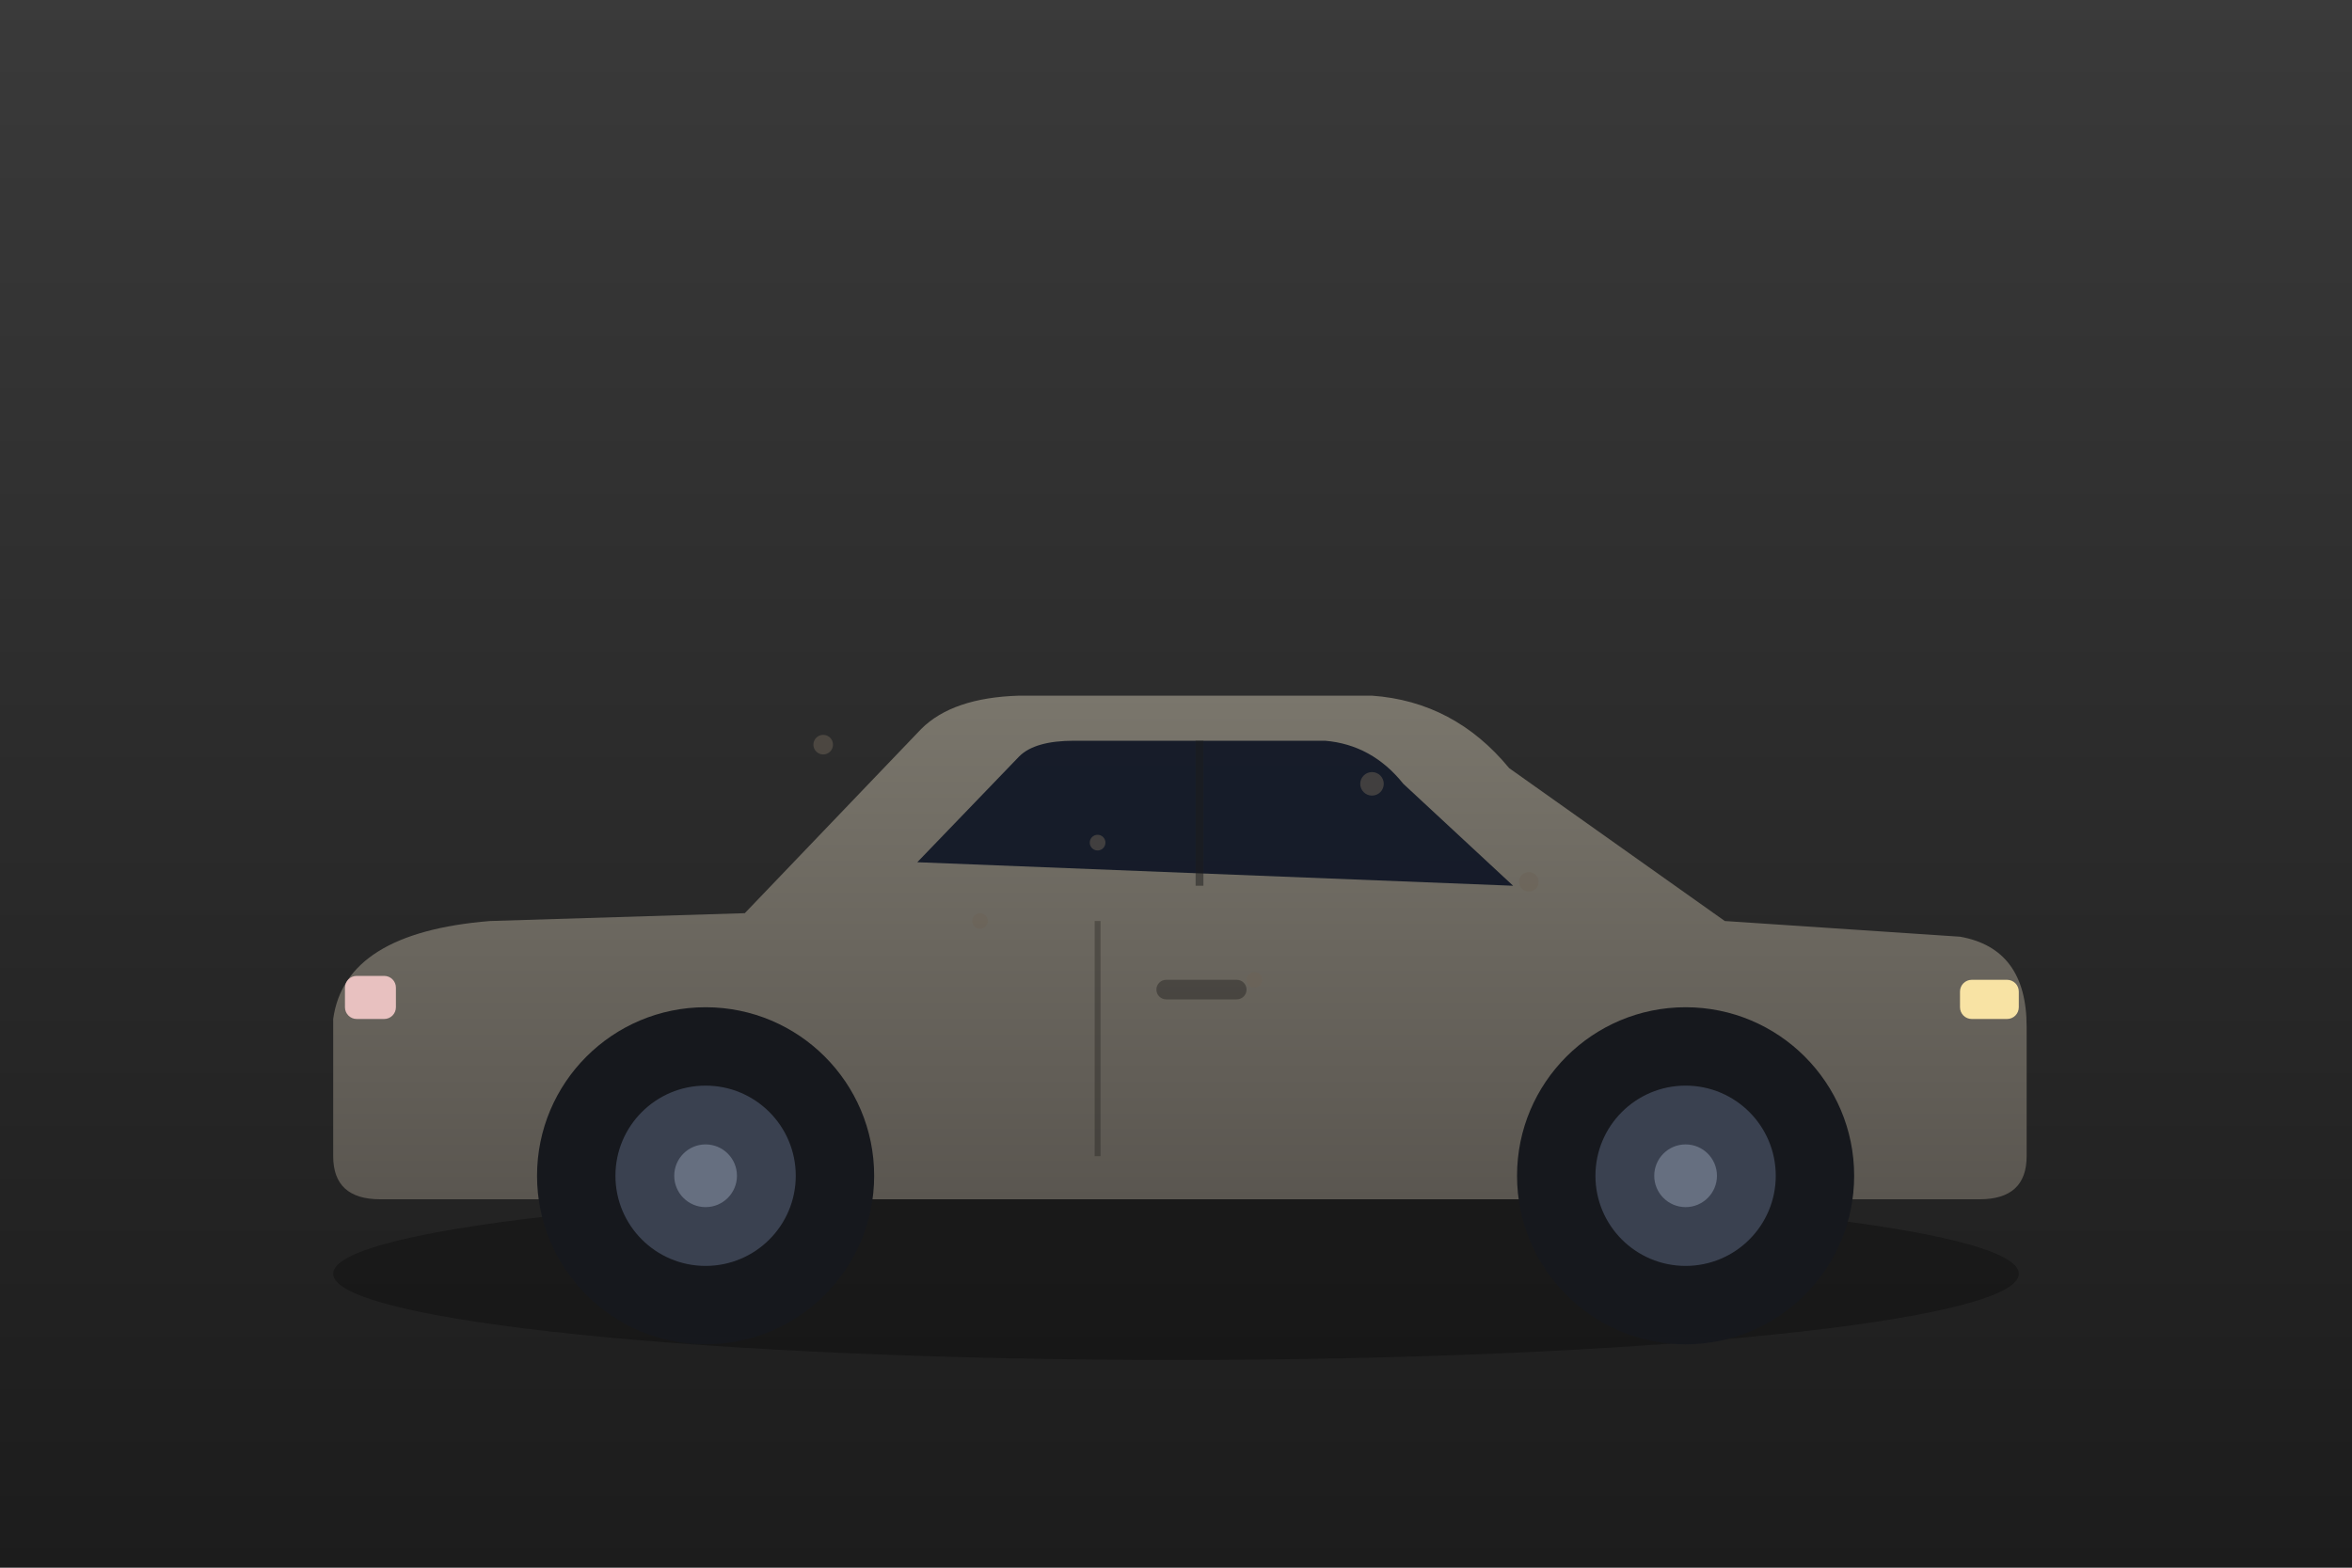
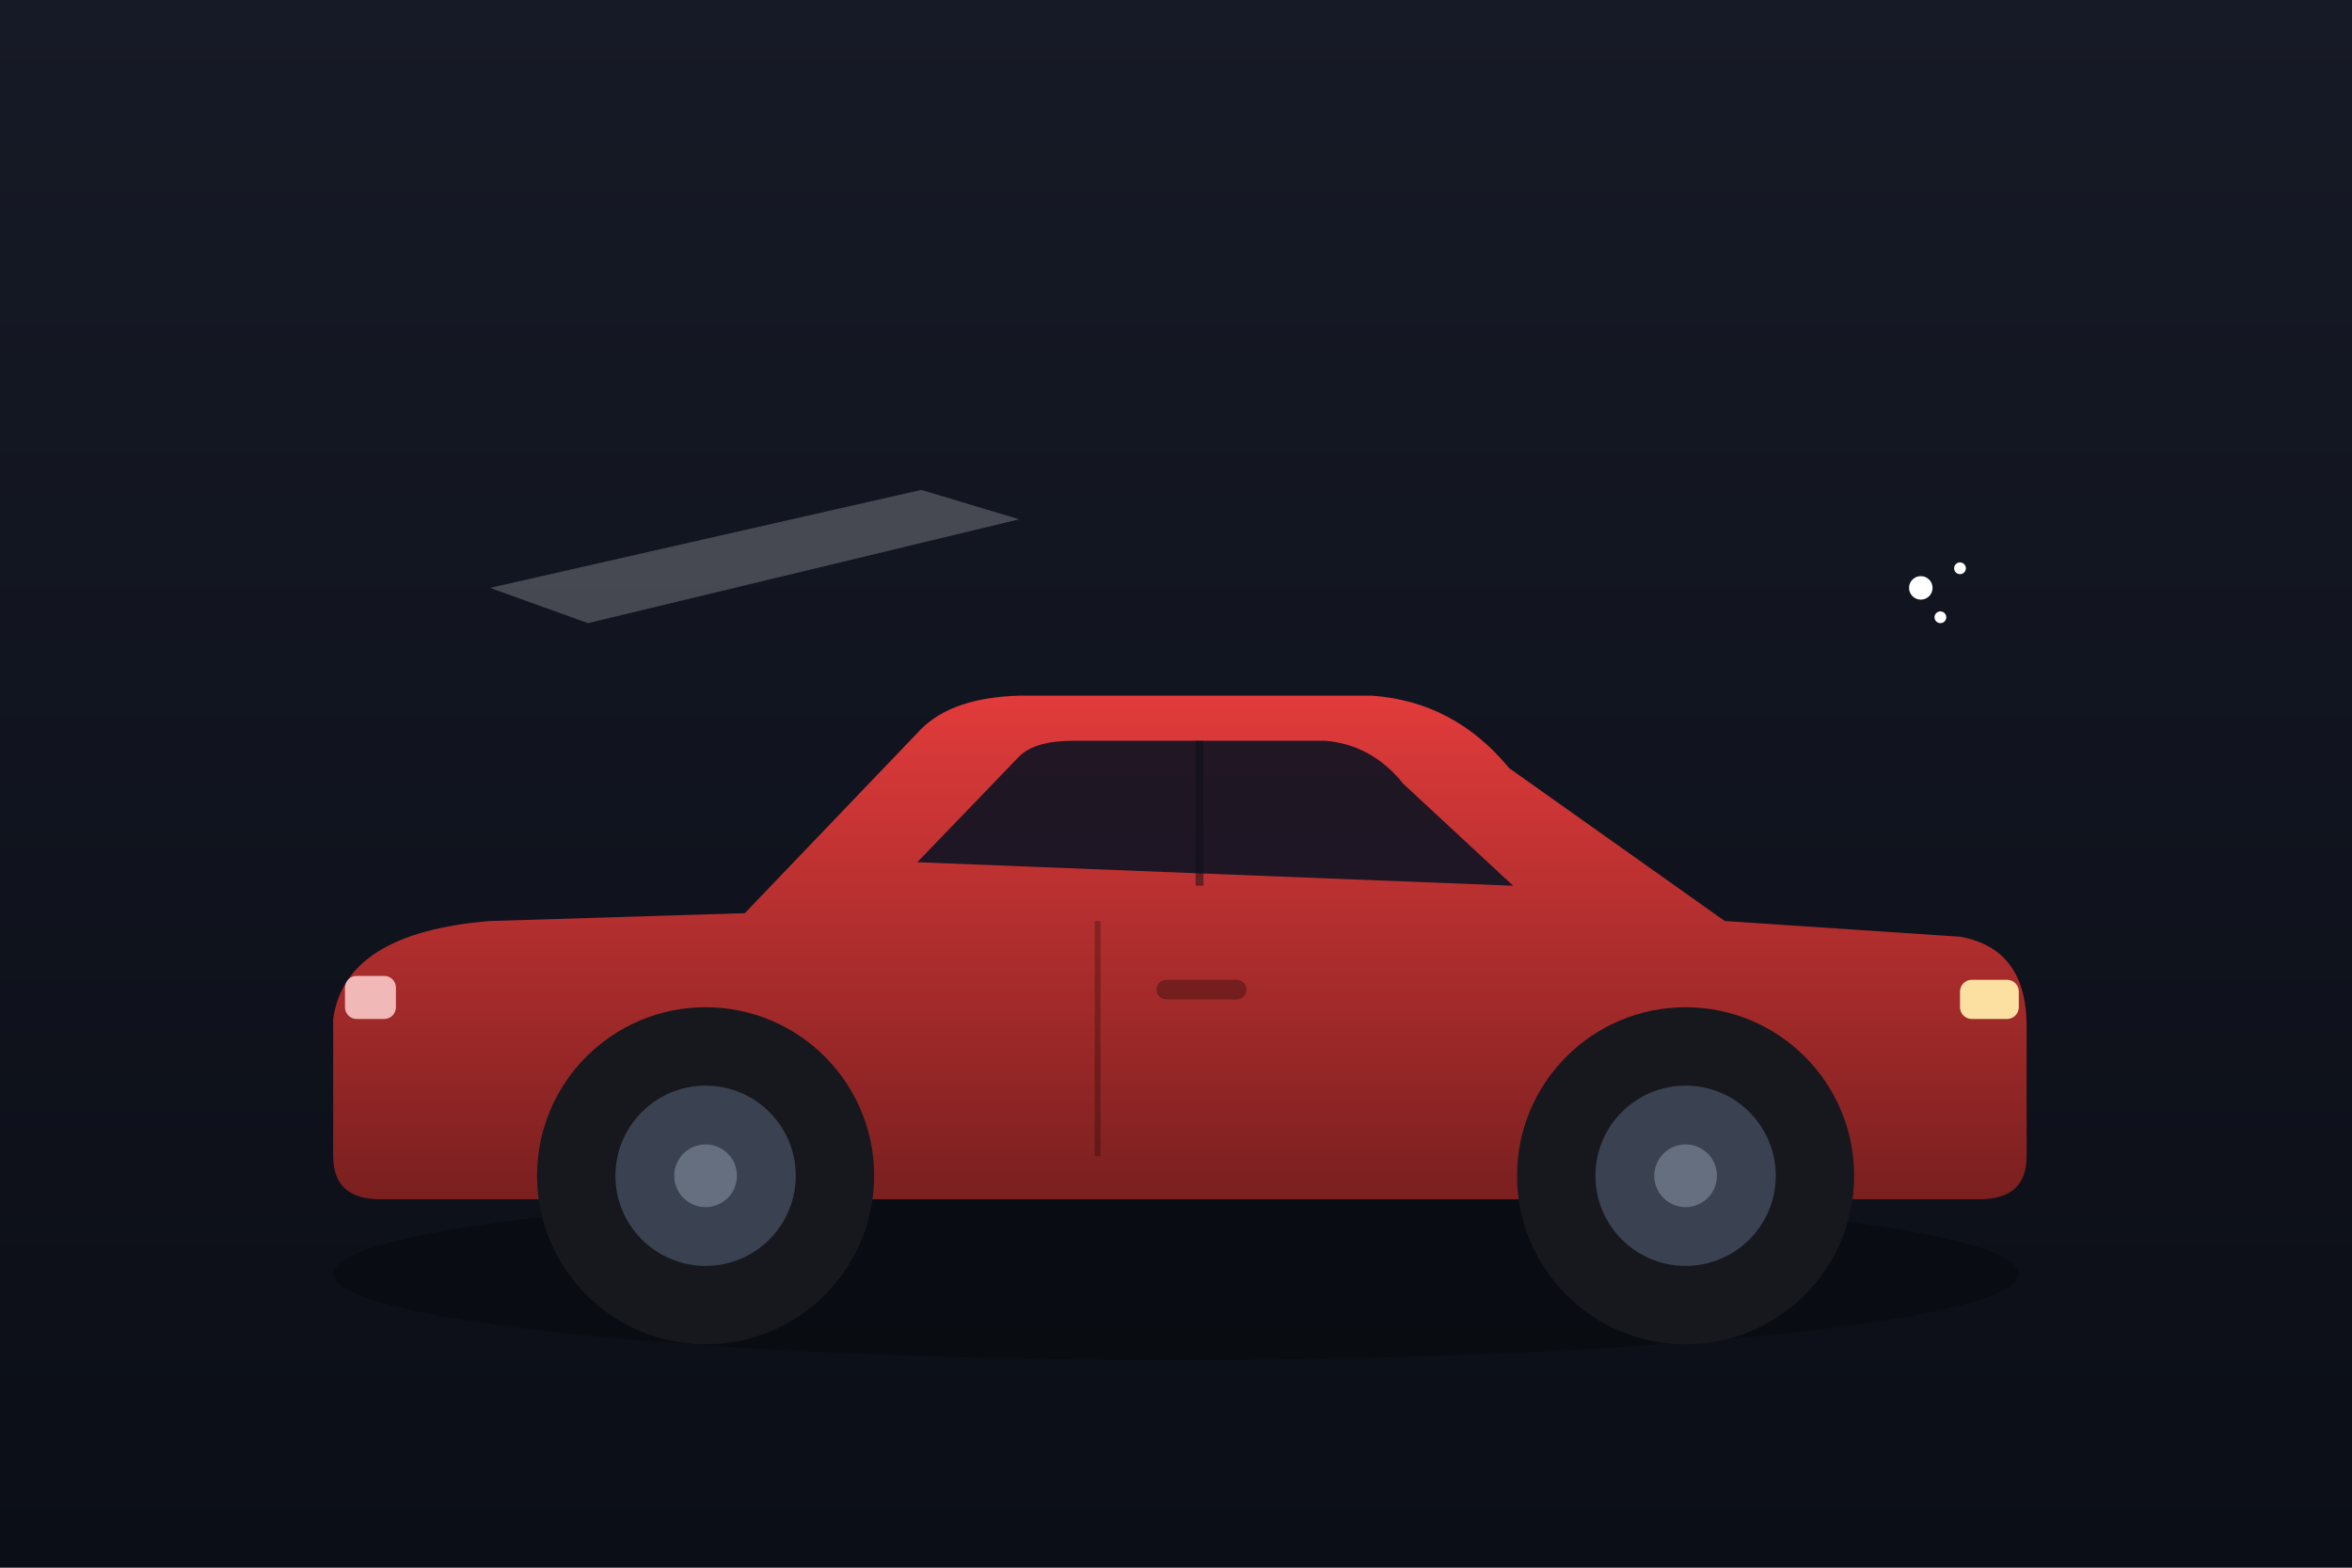
<svg xmlns="http://www.w3.org/2000/svg" viewBox="0 0 1200 800">
  <defs>
    <linearGradient id="bg" x1="0" y1="0" x2="0" y2="1">
-       <stop offset="0" stop-color="#3a3a3a" />
-       <stop offset="1" stop-color="#1c1c1c" />
+       <stop offset="0" stop-color="#161a26" />
+       <stop offset="1" stop-color="#0b0e16" />
    </linearGradient>
    <linearGradient id="bd" x1="0" y1="0" x2="0" y2="1">
-       <stop offset="0" stop-color="#7a766c" />
-       <stop offset="1" stop-color="#5a5650" />
+       <stop offset="0" stop-color="#e23b3b" />
+       <stop offset="1" stop-color="#7a1f1f" />
    </linearGradient>
  </defs>
  <rect width="1200" height="800" fill="url(#bg)" />
  <ellipse cx="600" cy="650" rx="430" ry="44" fill="#000000" opacity="0.28" />
  <path d="M170,590 L170,520 Q176,476 250,470 L380,466 L470,372 Q486,356 520,355 L700,355 Q742,358 770,392 L880,470 L1000,478 Q1034,484 1034,524 L1034,590 Q1034,612 1010,612 L194,612 Q170,612 170,590 Z" fill="url(#bd)" />
  <path d="M468,440 L520,386 Q528,378 548,378 L676,378 Q700,380 716,400 L772,452 Z" fill="#0c1322" opacity="0.9" />
-   <line x1="612" y1="378" x2="612" y2="452" stroke="#1c1c1c" stroke-width="4" opacity="0.5" />
+   <line x1="612" y1="378" x2="612" y2="452" stroke="#0b0e16" stroke-width="4" opacity="0.5" />
  <line x1="560" y1="470" x2="560" y2="590" stroke="#000" stroke-width="3" opacity="0.25" />
  <rect x="590" y="500" width="46" height="10" rx="5" fill="#000" opacity="0.3" />
  <rect x="1000" y="500" width="30" height="20" rx="6" fill="#ffe9a8" opacity="0.95" />
  <rect x="176" y="498" width="26" height="22" rx="6" fill="#ffd1d1" opacity="0.85" />
  <g>
    <circle cx="360" cy="600" r="86" fill="#16181d" />
    <circle cx="360" cy="600" r="46" fill="#3a4150" />
    <circle cx="360" cy="600" r="16" fill="#666f80" />
    <circle cx="860" cy="600" r="86" fill="#16181d" />
    <circle cx="860" cy="600" r="46" fill="#3a4150" />
    <circle cx="860" cy="600" r="16" fill="#666f80" />
  </g>
-   <g fill="#6b6256" opacity="0.5">
-     <circle cx="420" cy="380" r="5" />
-     <circle cx="560" cy="430" r="4" />
-     <circle cx="700" cy="400" r="6" />
-     <circle cx="500" cy="470" r="4" />
-     <circle cx="780" cy="450" r="5" />
-     <circle cx="640" cy="500" r="4" />
-   </g>
+   <path d="M250,300 L470,250 L520,265 L300,318 Z" fill="#ffffff" opacity="0.22" />
+   <circle cx="980" cy="300" r="6" fill="#fff" />
+   <circle cx="1000" cy="290" r="3" fill="#fff" />
+   <circle cx="990" cy="315" r="3" fill="#fff" />
</svg>
